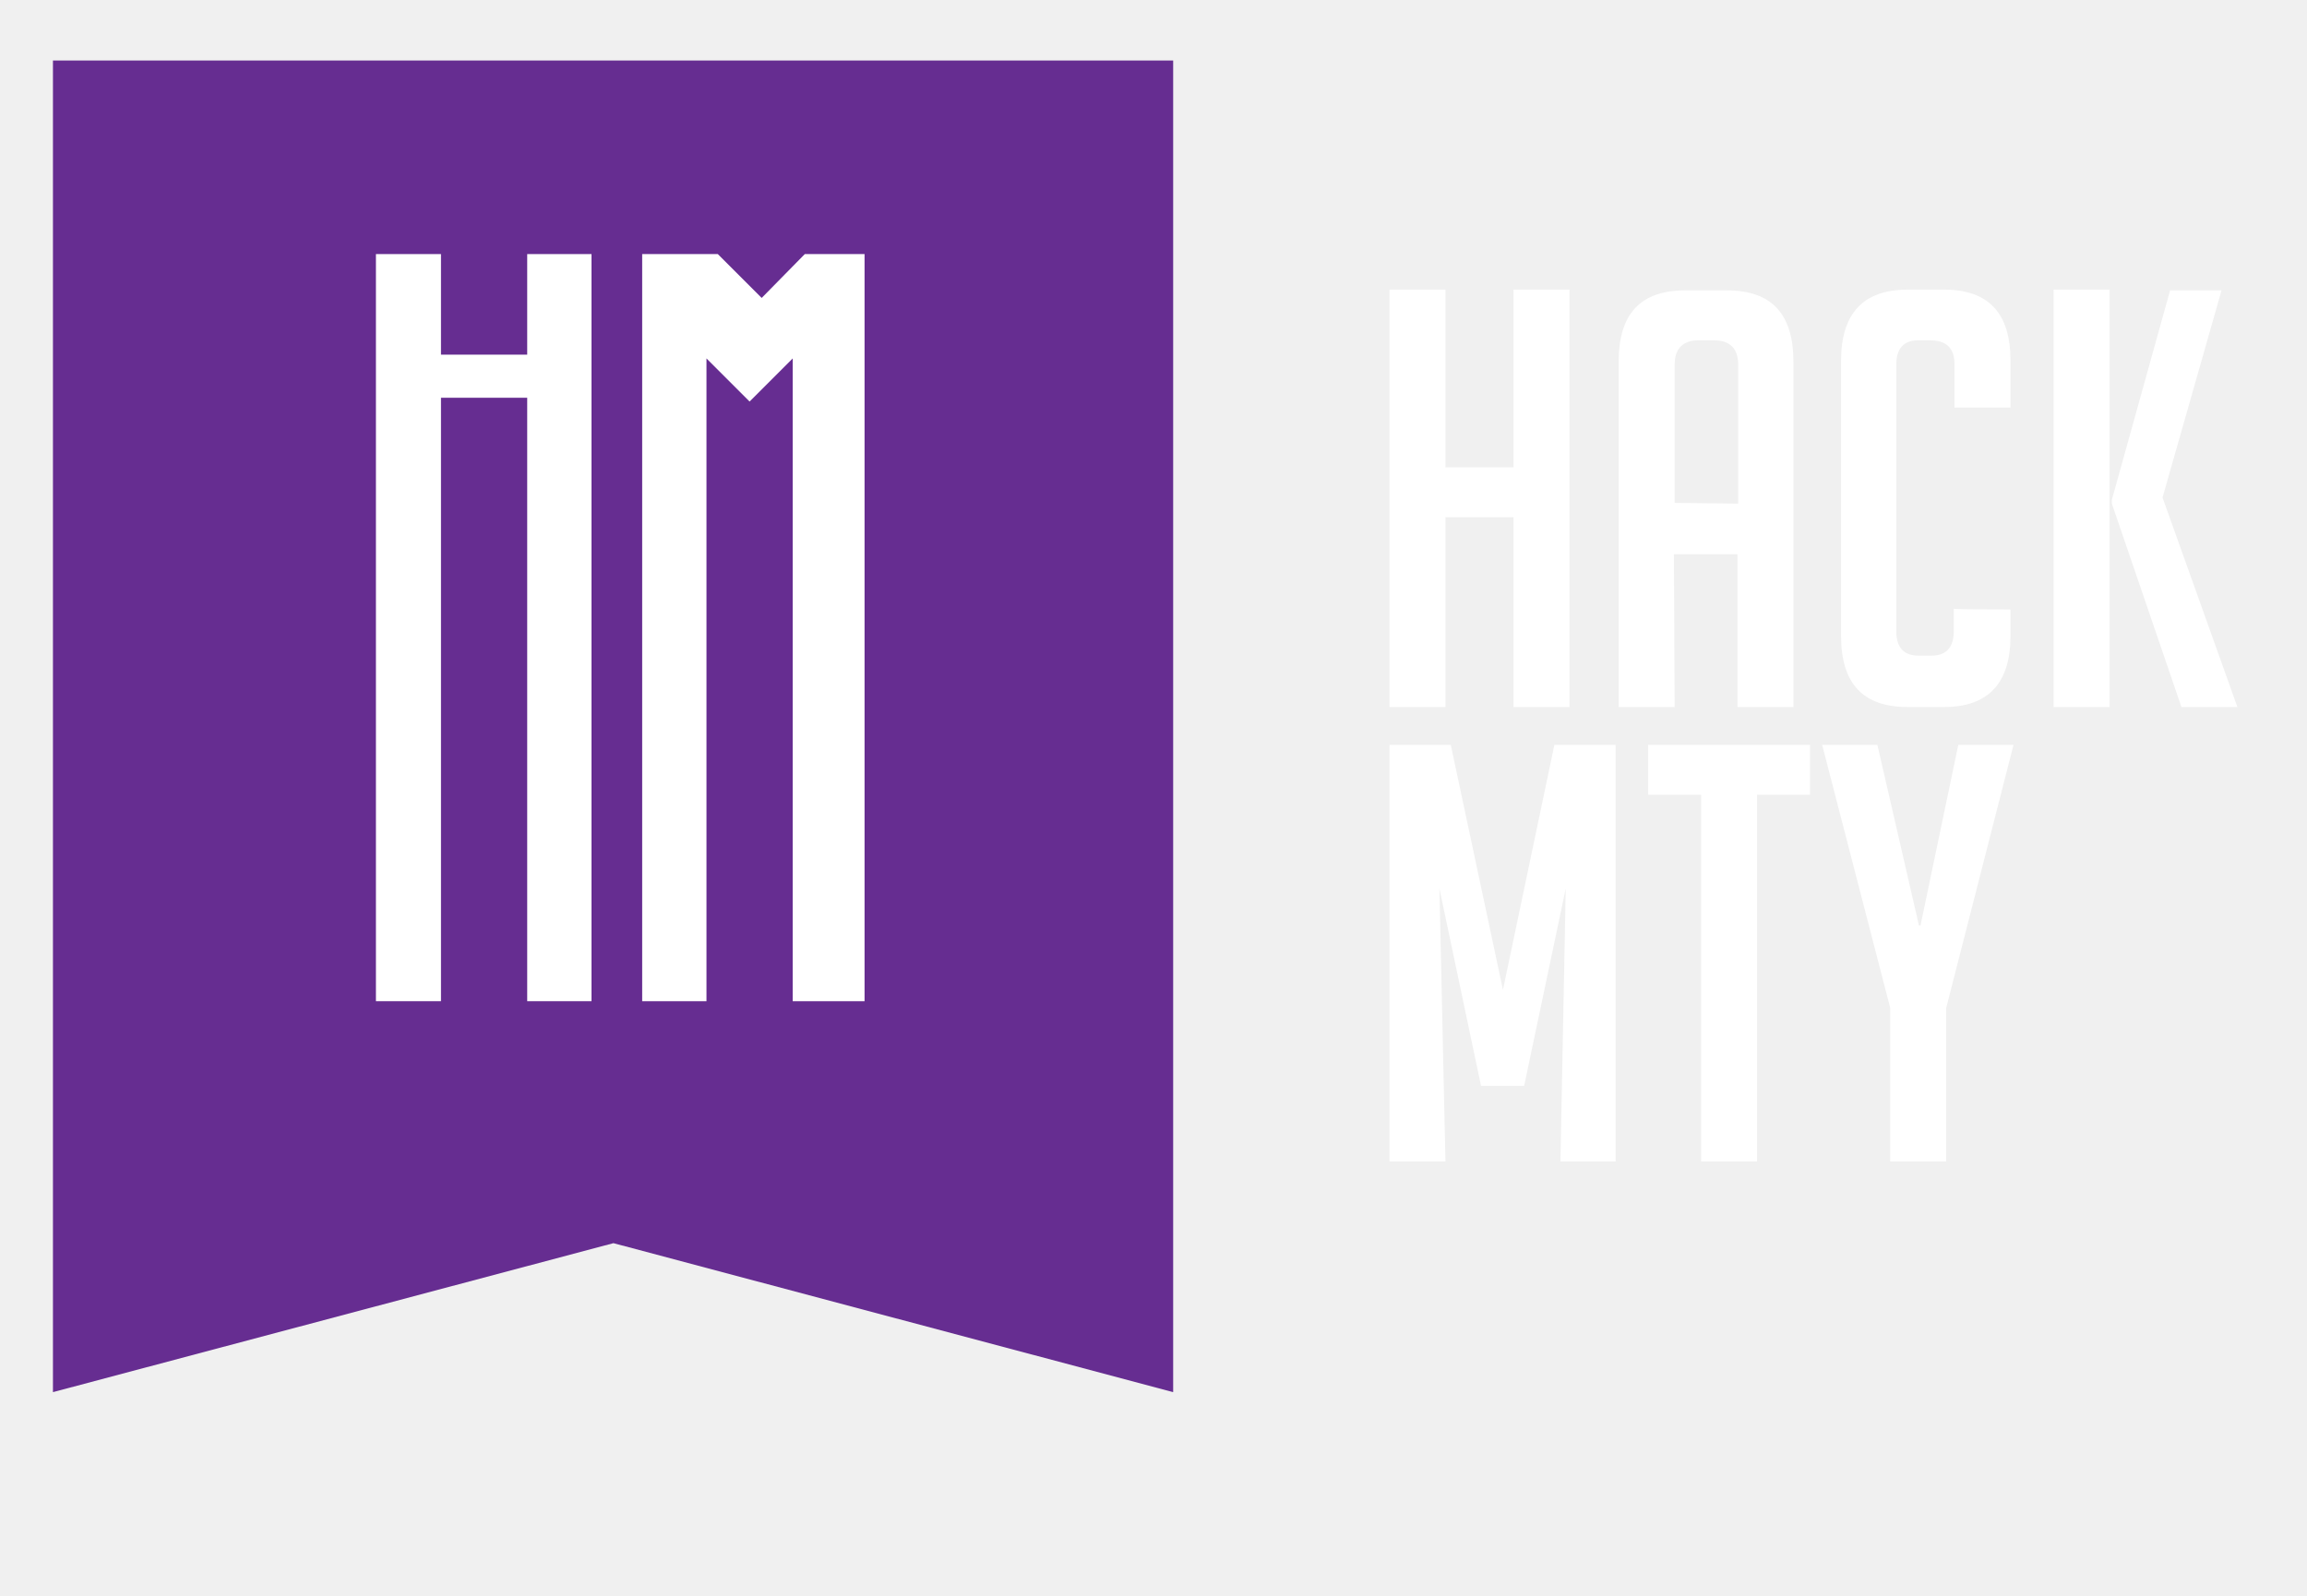
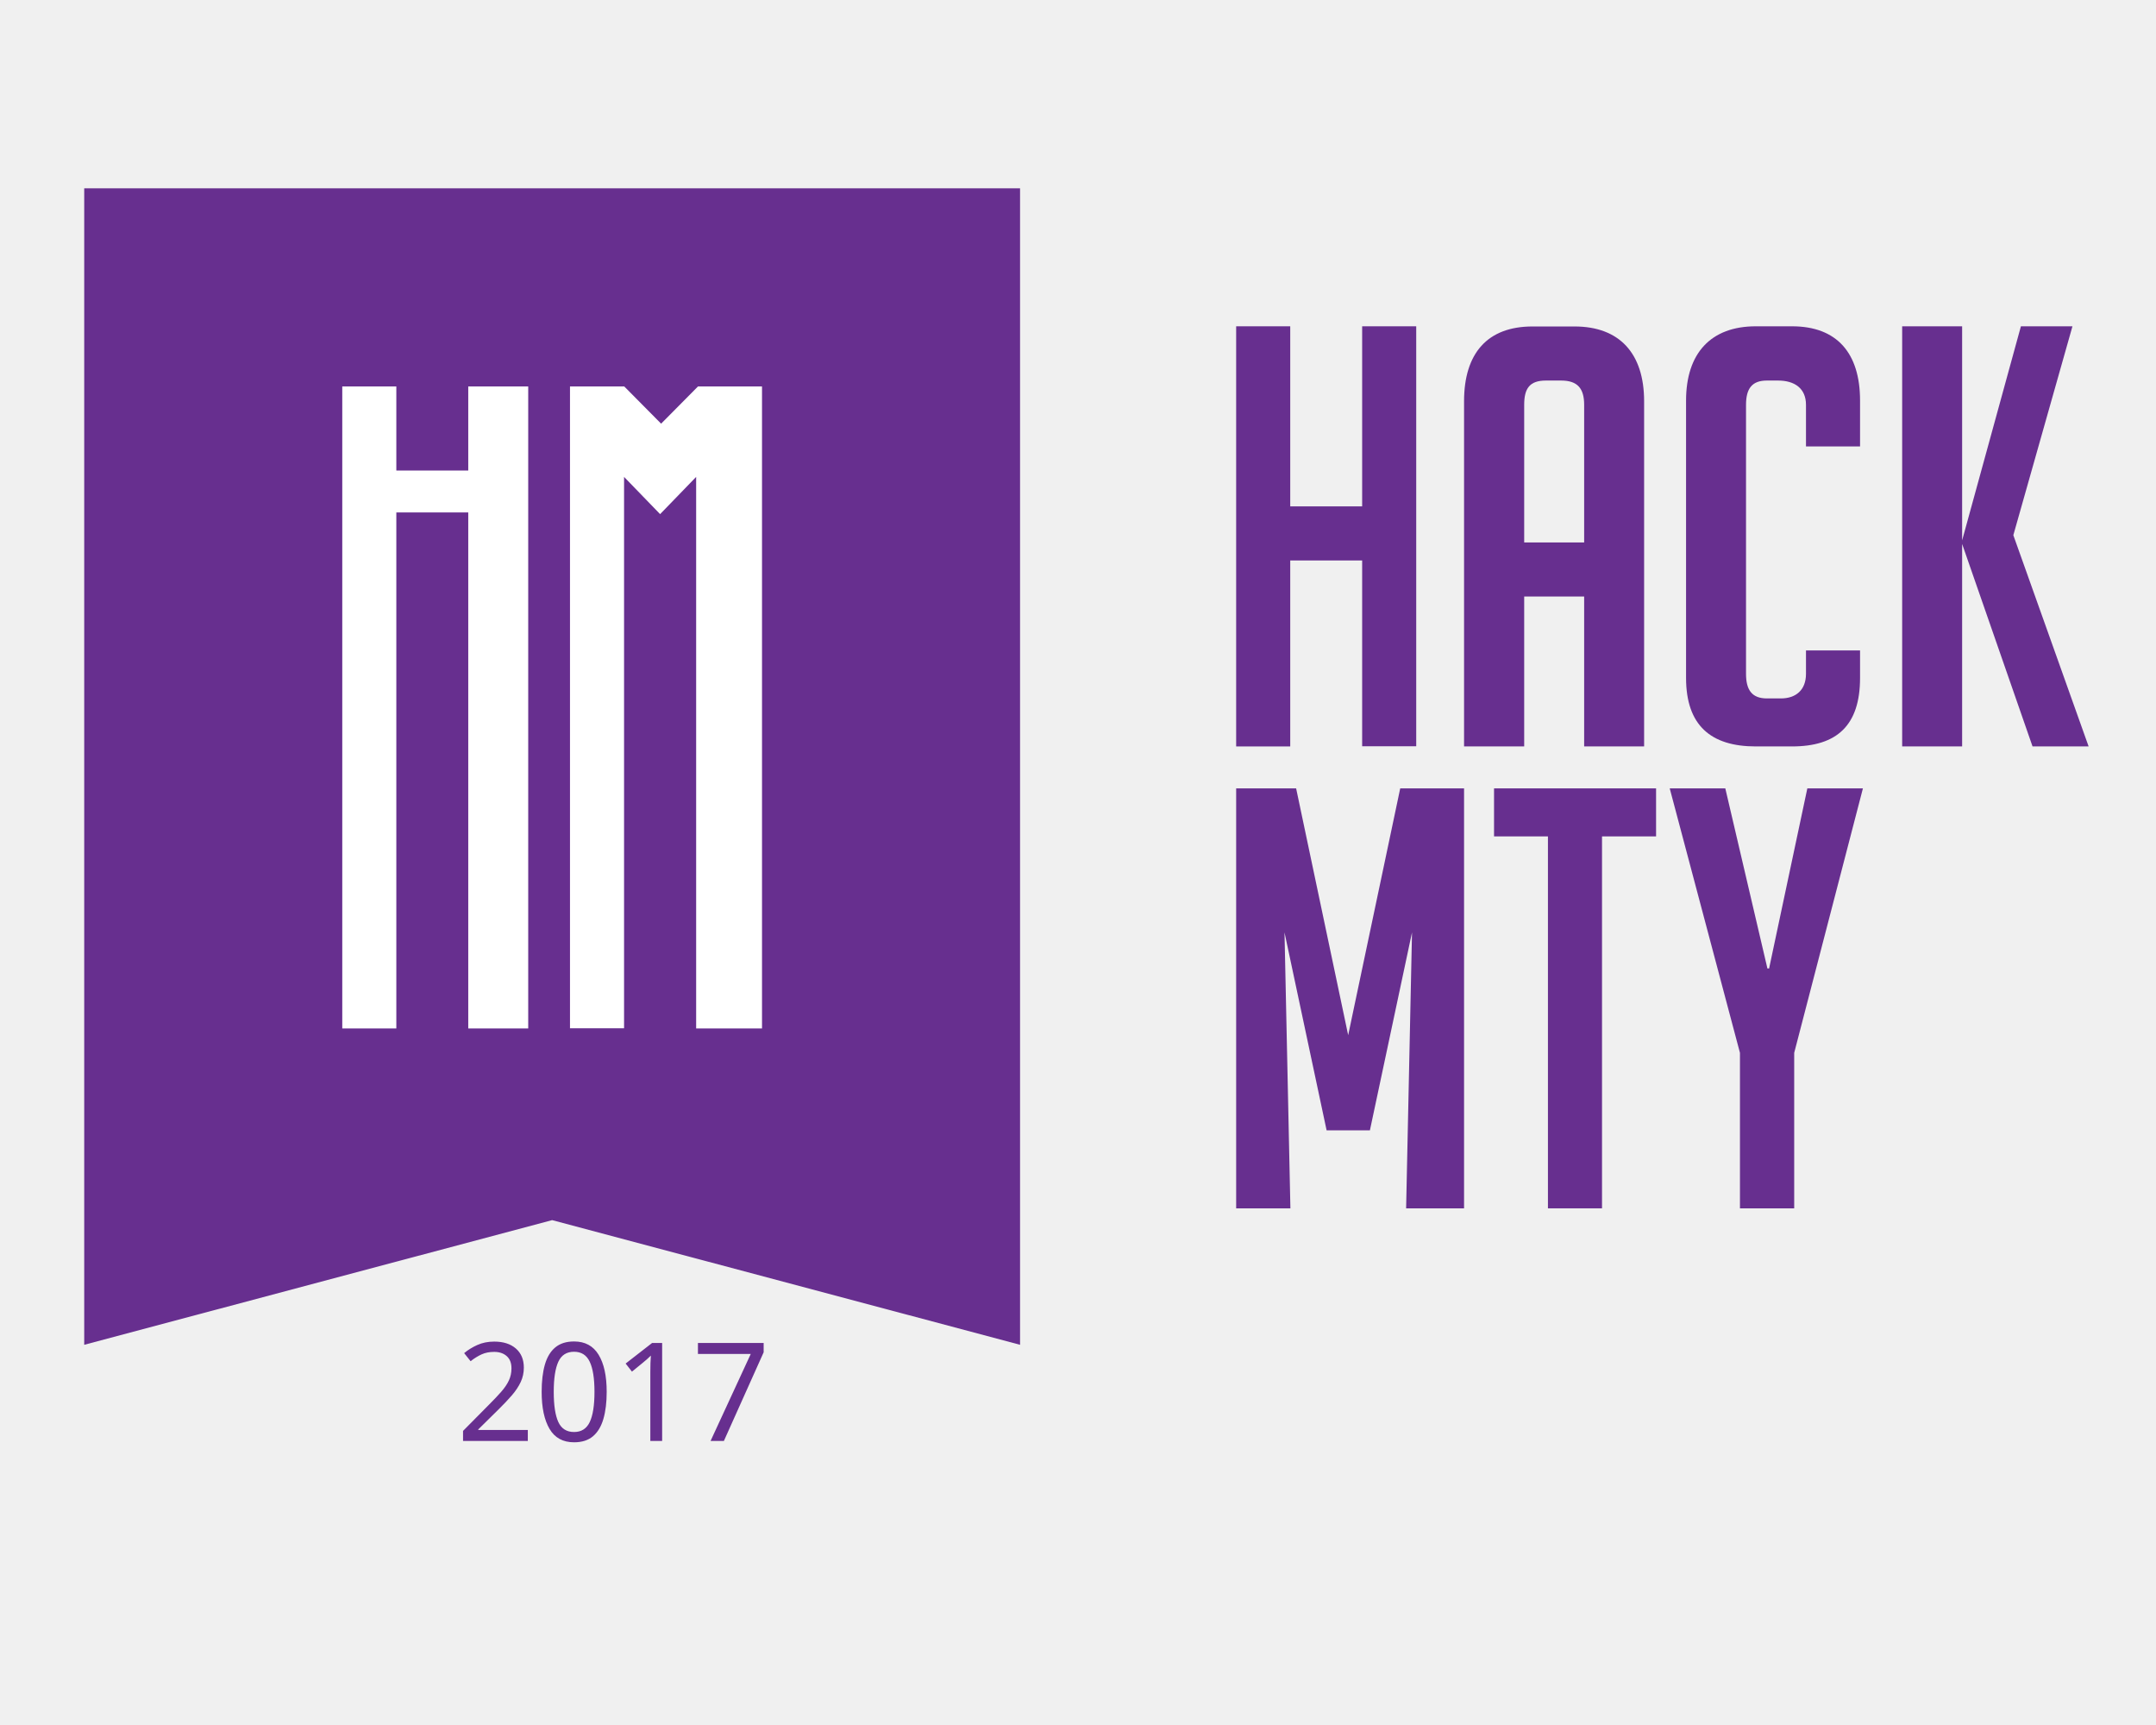
- <svg xmlns="http://www.w3.org/2000/svg" version="1.1" id="Layer_1" x="0px" y="0px" viewBox="0 0 305 211" style="enable-background:new 0 0 305 211;" xml:space="preserve">
+ <svg xmlns="http://www.w3.org/2000/svg" version="1.1" id="Layer_1" x="0px" y="0px" viewBox="0 0 1280 1024" style="enable-background:new 0 0 1280 1024;" xml:space="preserve">
  <style type="text/css">
- 	.st0{fill:#662D91;}
- 	.st1{fill:#FFFFFF;}
+ 	.st0{fill:#FFFFFF;}
+ 	.st1{fill:#672F8F;}
+ 	.st2{fill:none;}
+ 	.st3{font-family:'BebasNeue';}
+ 	.st4{font-size:81.46px;}
</style>
-   <polygon id="Banner" class="st0" points="7,8 7,184.1 81.1,164.4 155.1,184.1 155.1,8 " />
-   <polygon id="H" class="st1" points="78.2,132.4 69.7,132.4 69.7,52.6 58.3,52.6 58.3,132.4 49.7,132.4 49.7,33.6 58.3,33.6   58.3,46.9 69.7,46.9 69.7,33.6 78.2,33.6 " />
-   <polygon id="M" class="st1" points="114.3,132.4 104.8,132.4 104.8,47.4 99.1,53.1 93.4,47.4 93.4,132.4 84.9,132.4 84.9,33.6   94.9,33.6 100.7,39.4 106.4,33.6 114.3,33.6 " />
-   <g id="HackMTY">
-     <polygon class="st1" points="200.1,93.5 200.1,68.4 191.1,68.4 191.1,93.5 183.7,93.5 183.7,38.3 191.1,38.3 191.1,61.8    200.1,61.8 200.1,38.3 207.5,38.3 207.5,93.5  " />
-     <path class="st1" d="M221.4,93.5H214V47.8c0-6.3,2.9-9.4,8.8-9.4h5.5c5.9,0,8.8,3.1,8.8,9.4v45.7h-7.4V73.3h-8.4L221.4,93.5   L221.4,93.5z M229.8,66.6V48.2c0-2.1-1.1-3.2-3.2-3.2h-2c-2.1,0-3.2,1.1-3.2,3.2v18.3L229.8,66.6L229.8,66.6z" />
-     <path class="st1" d="M265.8,80.6v3.5c0,6.2-2.9,9.4-8.8,9.4h-4.8c-5.9,0-8.8-3.1-8.8-9.4V47.7c0-6.2,2.9-9.4,8.8-9.4h4.8   c5.9,0,8.8,3.1,8.8,9.4v6.2h-7.4v-5.7c0-2.2-1.1-3.2-3.3-3.2h-1.5c-1.9,0-2.9,1.1-2.9,3.2v35.3c0,2.1,1,3.2,2.9,3.2h1.8   c1.9,0,2.9-1.1,2.9-3.2v-3C258.4,80.6,265.8,80.6,265.8,80.6z" />
-     <path class="st1" d="M278.9,93.5h-7.4V38.3h7.4V93.5z M295.8,93.5h-7.4l-9.2-26.9v-0.5l7.7-27.7h6.8l-7.8,27.4L295.8,93.5z" />
-     <polygon class="st1" points="198.7,130.9 205.5,98.5 213.6,98.5 213.6,153.6 206.3,153.6 207,117.5 201.5,143.6 195.8,143.6    190.3,117.5 191.1,153.6 183.7,153.6 183.7,98.5 191.8,98.5  " />
-     <polygon class="st1" points="232.3,105.1 232.3,153.6 224.9,153.6 224.9,105.1 217.9,105.1 217.9,98.5 239.3,98.5 239.3,105.1  " />
-     <polygon class="st1" points="257.3,153.6 249.9,153.6 249.9,133.3 240.9,98.5 248.2,98.5 253.7,122.4 253.9,122.4 258.9,98.5    266.2,98.5 257.3,133.3  " />
+   <rect x="170" y="194" class="st0" width="328" height="443" />
+   <g>
+     <g>
+       <g>
+         <path class="st1" d="M808.7,443.1V332.7h-42.7v110.4h-32.1V193.7h32.1v106.9h42.7V193.7h32.1v249.3H808.7z" />
+         <path class="st1" d="M904.8,443.1h-35.6V238.2c0-28.5,13.9-44.4,40.6-44.4h25c26.6,0,41.3,15.9,41.3,44.4v204.9h-35.6v-89h-35.6     V443.1z M940.5,322v-81.7c0-9.7-3.9-14.4-13.7-14.4h-9c-9.7,0-12.9,4.7-12.9,14.4V322H940.5z" />
+         <path class="st1" d="M1104.3,386.1v16.3c0,28.2-13.7,40.7-40.4,40.7h-21.5c-26.6,0-41.4-12.4-41.4-40.7V237.8     c0-28.2,14.8-44.1,41.4-44.1h21.5c26.6,0,40.4,15.8,40.4,44.1V265h-32.1v-24.7c0-9.7-6.7-14.4-16.6-14.4h-6.6     c-8.8,0-12.4,4.7-12.4,14.4V400c0,9.7,3.6,14.6,12.4,14.6h8.3c8.8,0,14.9-4.9,14.9-14.6v-13.9H1104.3z" />
+         <path class="st1" d="M1164.9,443.1h-35.6V193.7h35.6V443.1z M1240,443.1h-33.3l-41.8-120.2v-2.1l34.9-127.1h30.6l-35.1,124     L1240,443.1z" />
+       </g>
+       <g>
+         <path class="st1" d="M800.4,614.5L831.3,468h37.9v249.3h-34.4l3.5-163.8l-25,117.5h-25.7l-25-117.5l3.5,163.8h-32.2V468h35.6     L800.4,614.5z" />
+         <path class="st1" d="M951.1,496.5v220.8h-32.1V496.5H887V468h96.2v28.5H951.1z" />
+         <path class="st1" d="M1065.1,717.3h-32.1V625l-41.7-157h33l25,106.9h1L1073,468h33l-40.8,157V717.3z" />
+       </g>
+     </g>
+     <g>
+       <path class="st1" d="M50,111.8v686.5l277.8-74l277.8,74V111.8H50z M313.6,610.5H278V304.2h-42.7v306.3h-32.1V229.4h32.1v49.9H278    v-49.9h35.6V610.5z M452.5,610.5h-39.2V283.1l-21.4,22.1l-21.4-22.1v327.3h-32.1V229.4h32.2l21.9,22.1l21.9-22.1h38V610.5z" />
+     </g>
+     <rect x="271" y="798.3" class="st2" width="334.6" height="109.4" />
+     <text transform="matrix(1 0 0 1 270.9995 855.3691)" class="st1 st3 st4">2017</text>
  </g>
</svg>
